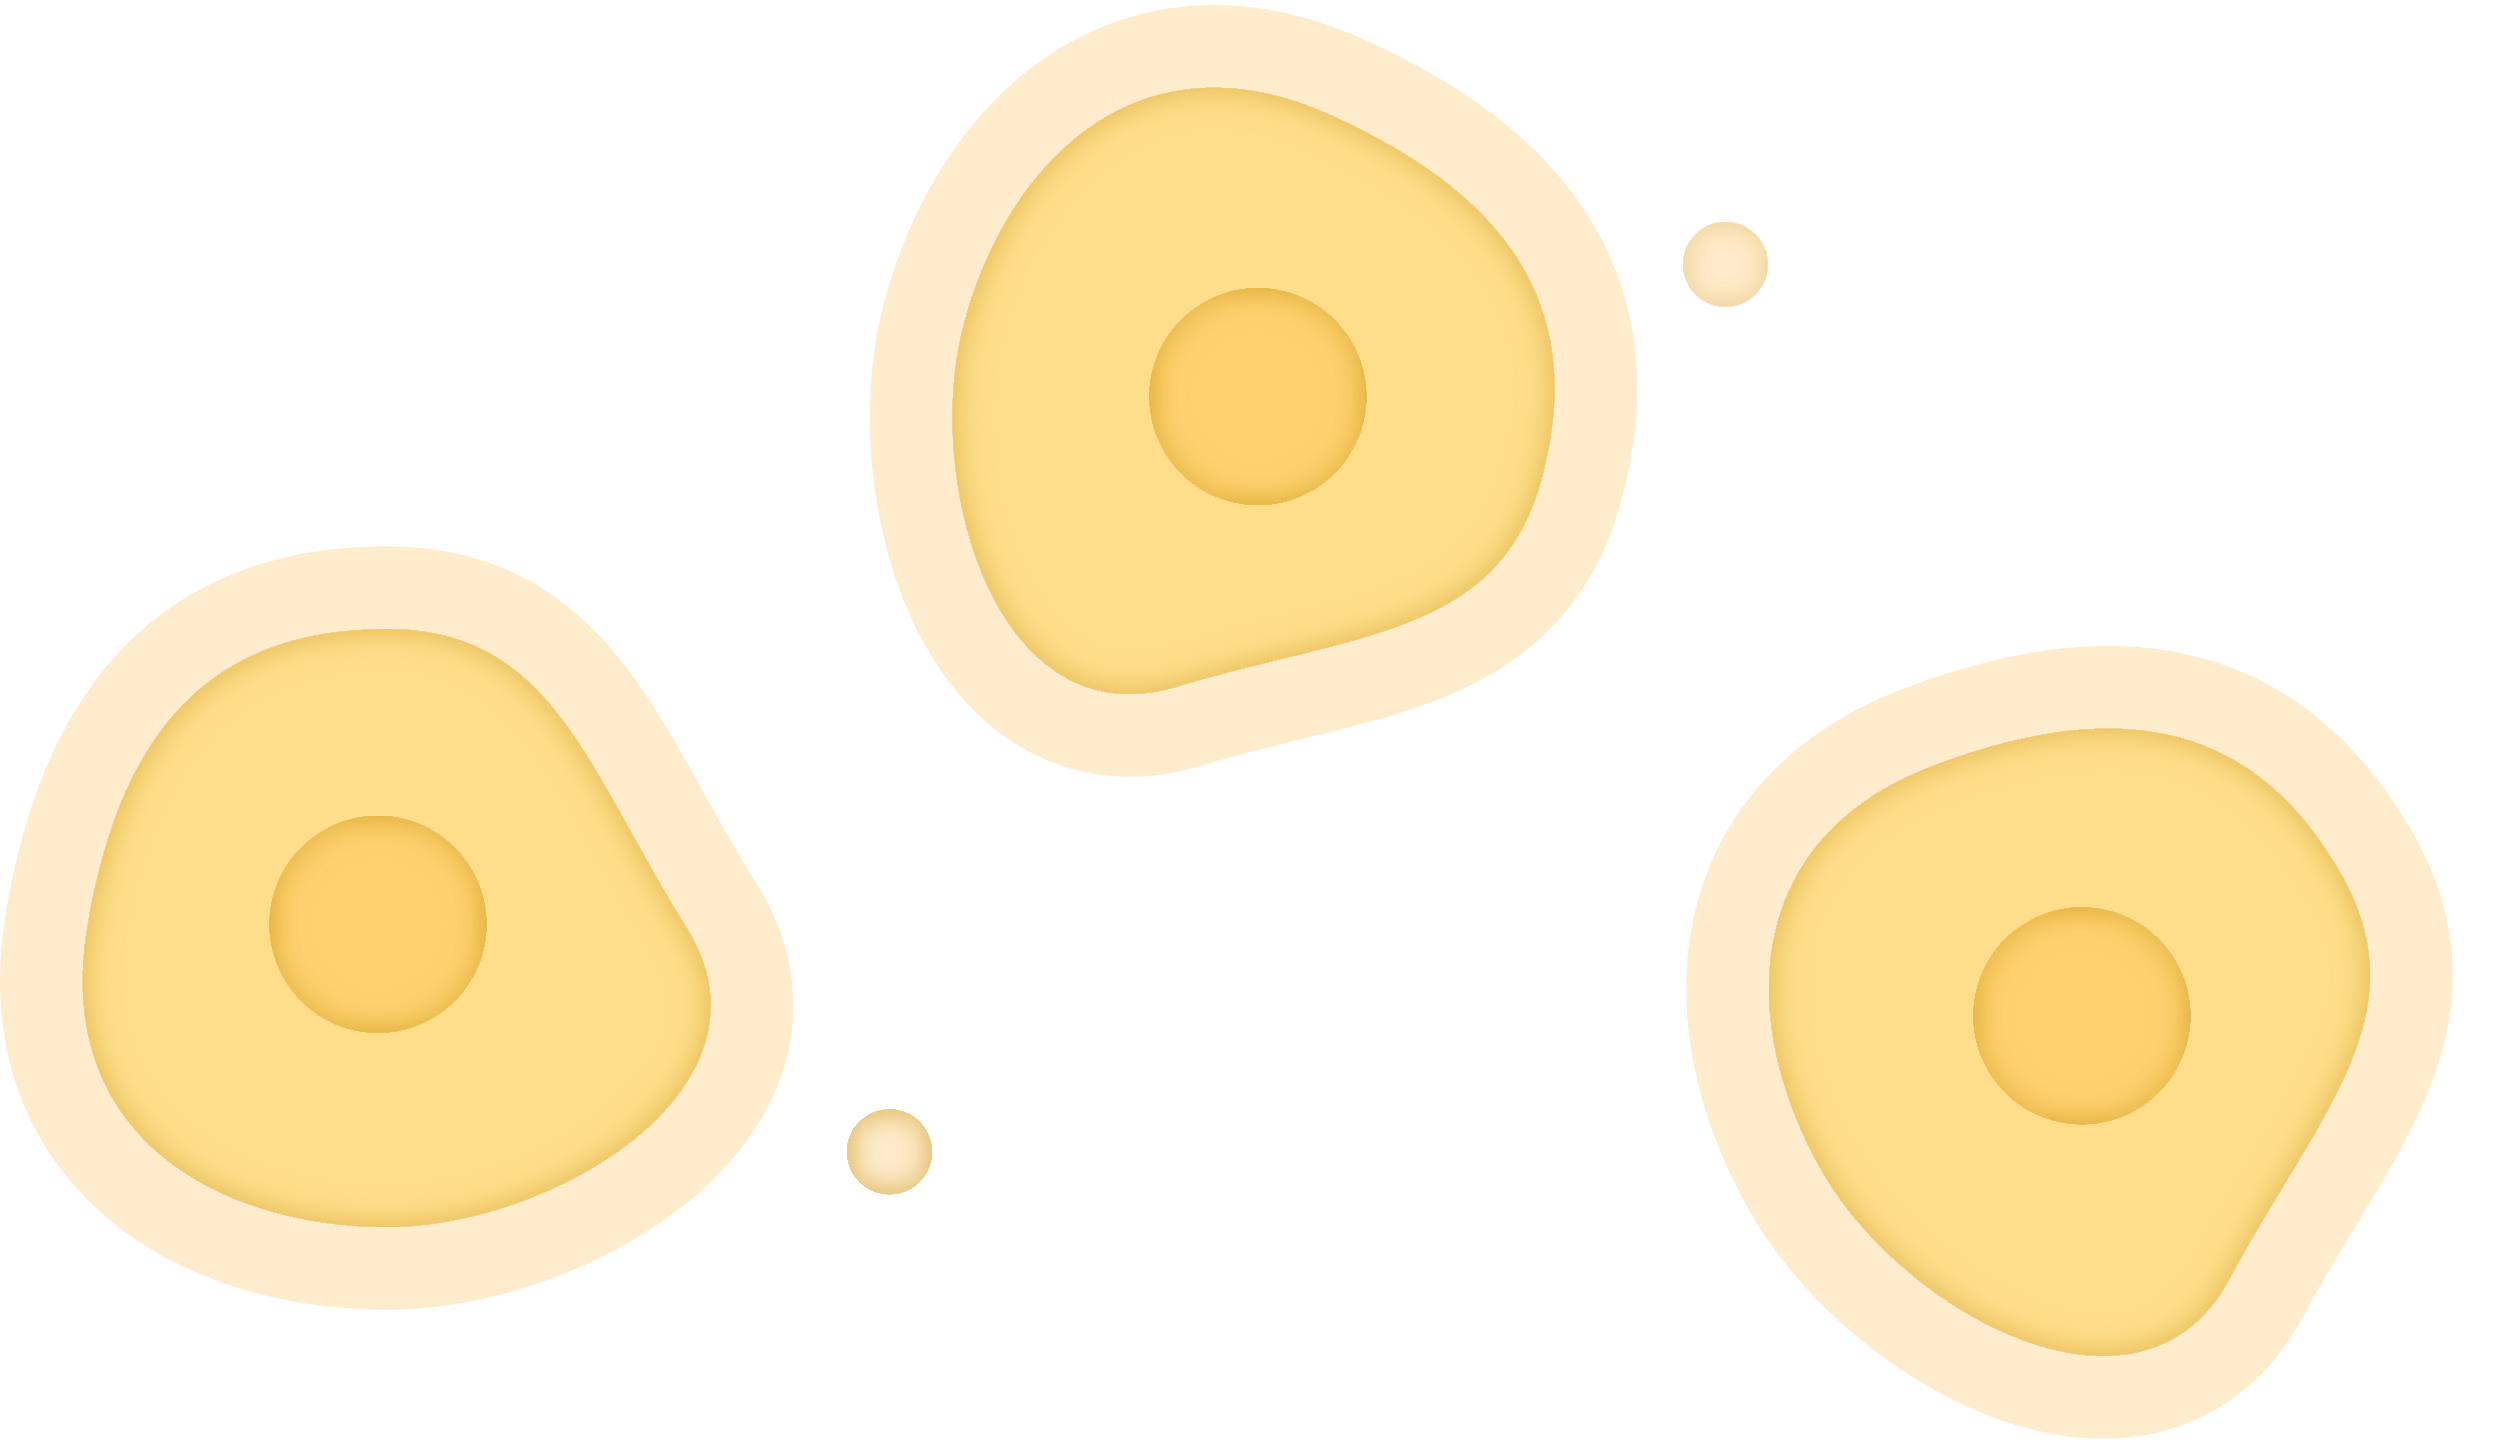
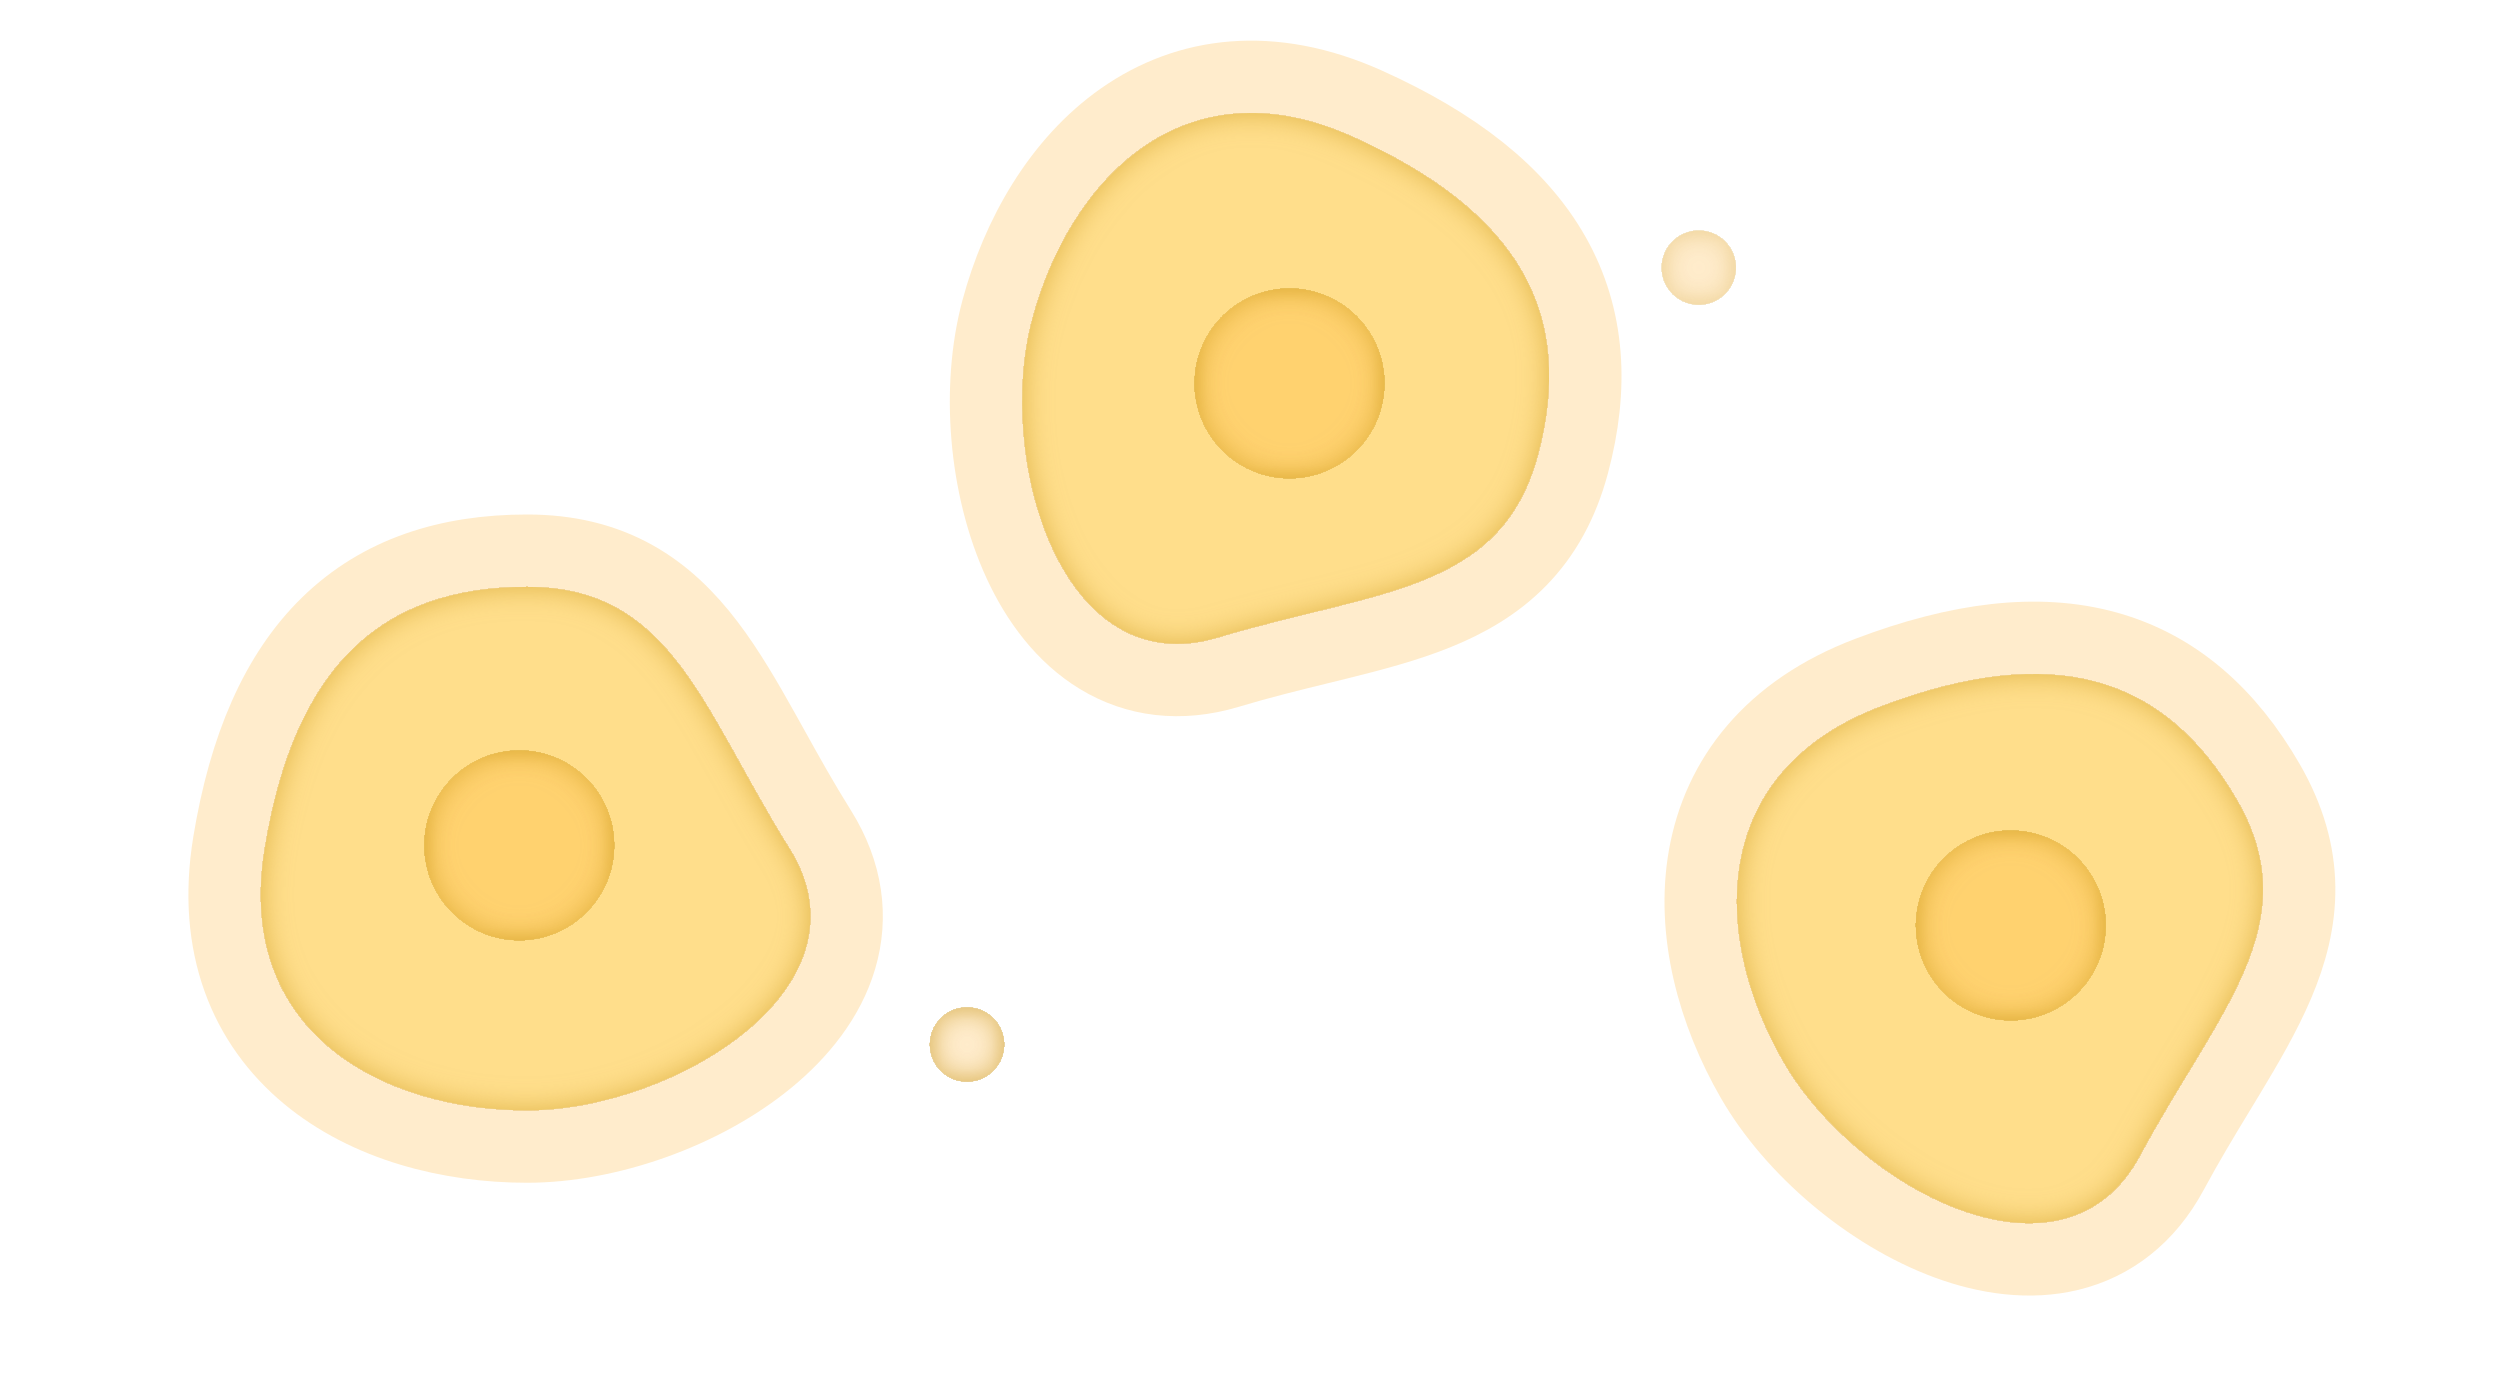
- <svg xmlns="http://www.w3.org/2000/svg" width="302" height="175" viewBox="0 0 302 175" fill="none">
-   <g filter="url(#filter0_i_428_659)">
-     <path d="M82.936 112.11C95.001 131.369 66.73 148.221 46.739 148.221C26.748 148.221 6.396 137.388 10.543 112.11C14.689 86.833 26.748 76 46.739 76C66.73 76 70.87 92.852 82.936 112.11Z" fill="#FFDE8B" />
+ <svg xmlns="http://www.w3.org/2000/svg" width="345" height="190" viewBox="0 0 345 190" fill="none">
+   <g filter="url(#filter0_i_785_1433)">
+     <path d="M108.936 117.11C121.001 136.369 92.73 153.221 72.739 153.221C52.748 153.221 32.396 142.388 36.542 117.11C40.689 91.833 52.748 81 72.739 81C92.73 81 96.87 97.852 108.936 117.11Z" fill="#FFDE8B" />
  </g>
-   <path d="M46.739 153.221C57.883 153.221 71.073 148.612 80.032 141.251C84.547 137.542 88.338 132.845 89.977 127.293C91.671 121.553 90.905 115.414 87.173 109.456C84.749 105.588 82.664 101.836 80.635 98.185C80.21 97.42 79.788 96.659 79.365 95.904C76.971 91.621 74.546 87.426 71.787 83.804C68.999 80.143 65.737 76.882 61.559 74.562C57.341 72.221 52.48 71 46.739 71C35.801 71 26.408 73.993 19.212 80.992C12.125 87.888 7.775 98.089 5.608 111.301C3.265 125.586 7.882 136.424 16.396 143.492C24.626 150.324 35.974 153.221 46.739 153.221Z" stroke="#FFA000" stroke-opacity="0.2" stroke-width="10" />
-   <g filter="url(#filter1_i_428_659)">
-     <path d="M142.091 82.958C120.403 89.489 111.356 58.145 116.468 39.065C121.581 19.985 137.249 3.364 160.605 13.864C183.961 24.363 191.341 38.677 186.228 57.757C181.116 76.837 163.78 76.427 142.091 82.958Z" fill="#FFDE8B" />
+   <path d="M72.739 158.221C83.883 158.221 97.073 153.612 106.032 146.251C110.547 142.542 114.337 137.845 115.977 132.293C117.672 126.553 116.905 120.414 113.173 114.456C110.749 110.588 108.664 106.836 106.635 103.185C106.21 102.42 105.788 101.66 105.365 100.904C102.971 96.621 100.546 92.426 97.787 88.804C94.999 85.143 91.737 81.882 87.558 79.562C83.341 77.221 78.48 76 72.739 76C61.801 76 52.408 78.993 45.212 85.992C38.125 92.888 33.776 103.089 31.608 116.301C29.265 130.586 33.882 141.424 42.396 148.492C50.626 155.324 61.974 158.221 72.739 158.221Z" stroke="#FFA000" stroke-opacity="0.2" stroke-width="10" />
+   <g filter="url(#filter1_i_785_1433)">
+     <path d="M168.091 87.958C146.403 94.489 137.356 63.145 142.468 44.065C147.581 24.985 163.249 8.364 186.605 18.864C209.961 29.363 217.341 43.677 212.228 62.757C207.116 81.837 189.78 81.427 168.091 87.958Z" fill="#FFDE8B" />
  </g>
-   <path d="M111.638 37.771C108.781 48.436 109.865 62.24 114.688 72.708C117.12 77.986 120.69 82.816 125.624 85.812C130.72 88.906 136.829 89.764 143.533 87.745C147.889 86.434 152.047 85.415 156.093 84.423C156.94 84.215 157.783 84.009 158.621 83.801C163.369 82.625 168.041 81.396 172.246 79.7C176.493 77.987 180.484 75.716 183.802 72.319C187.153 68.889 189.585 64.549 191.058 59.051C193.862 48.585 193.37 38.819 188.442 30.127C183.592 21.573 174.853 14.787 162.655 9.303C149.481 3.381 137.844 4.971 128.83 11.274C120.111 17.372 114.397 27.474 111.638 37.771Z" stroke="#FFA000" stroke-opacity="0.2" stroke-width="10" />
-   <g filter="url(#filter2_i_428_659)">
-     <path d="M269.306 154.467C258.588 174.421 230.027 158.655 220.151 141.549C210.274 124.442 209.601 101.61 233.541 92.519C257.48 83.429 272.82 88.332 282.696 105.438C292.572 122.545 280.024 134.513 269.306 154.467Z" fill="#FFDE8B" />
+   <path d="M137.638 42.771C134.781 53.436 135.865 67.24 140.688 77.708C143.12 82.986 146.69 87.816 151.624 90.812C156.72 93.906 162.829 94.764 169.533 92.745C173.889 91.434 178.047 90.415 182.093 89.423C182.94 89.215 183.783 89.009 184.621 88.801C189.369 87.625 194.041 86.396 198.246 84.7C202.493 82.987 206.484 80.716 209.802 77.319C213.153 73.889 215.585 69.549 217.058 64.051C219.862 53.585 219.37 43.819 214.442 35.127C209.592 26.573 200.853 19.787 188.655 14.303C175.481 8.381 163.844 9.971 154.83 16.274C146.111 22.372 140.397 32.474 137.638 42.771Z" stroke="#FFA000" stroke-opacity="0.2" stroke-width="10" />
+   <g filter="url(#filter2_i_785_1433)">
+     <path d="M295.306 159.467C284.588 179.421 256.027 163.655 246.151 146.549C236.274 129.442 235.601 106.61 259.541 97.519C283.48 88.429 298.82 93.332 308.696 110.438C318.572 127.545 306.024 139.513 295.306 159.467Z" fill="#FFDE8B" />
  </g>
-   <path d="M215.821 144.049C221.341 153.611 231.869 162.605 242.682 166.596C248.133 168.609 254.073 169.5 259.68 168.13C265.471 166.714 270.398 163.001 273.711 156.833C275.864 152.825 278.083 149.165 280.243 145.603C280.695 144.857 281.145 144.115 281.591 143.376C284.117 139.186 286.551 135.014 288.325 130.841C290.117 126.627 291.333 122.199 291.277 117.451C291.221 112.656 289.872 107.868 287.026 102.938C281.609 93.555 274.355 86.997 264.724 84.335C255.246 81.717 244.268 83.097 231.766 87.845C218.262 92.973 211.158 102.326 209.241 113.157C207.387 123.634 210.491 134.817 215.821 144.049Z" stroke="#FFA000" stroke-opacity="0.2" stroke-width="10" />
-   <g filter="url(#filter3_i_428_659)">
-     <circle cx="45.659" cy="111.659" r="13.09" fill="#FFA000" fill-opacity="0.2" />
+   <path d="M241.821 149.049C247.341 158.611 257.869 167.605 268.682 171.596C274.133 173.609 280.073 174.5 285.68 173.13C291.471 171.714 296.398 168.001 299.711 161.833C301.864 157.825 304.083 154.165 306.243 150.603C306.695 149.857 307.145 149.115 307.591 148.376C310.117 144.186 312.551 140.014 314.325 135.841C316.117 131.627 317.333 127.199 317.277 122.451C317.221 117.656 315.872 112.868 313.026 107.938C307.609 98.555 300.355 91.997 290.724 89.335C281.246 86.717 270.268 88.097 257.766 92.845C244.262 97.973 237.158 107.326 235.241 118.157C233.387 128.634 236.491 139.817 241.821 149.049Z" stroke="#FFA000" stroke-opacity="0.2" stroke-width="10" />
+   <g filter="url(#filter3_i_785_1433)">
+     <path d="M84.749 116.659C84.749 123.889 78.888 129.749 71.659 129.749C64.43 129.749 58.569 123.889 58.569 116.659C58.569 109.43 64.43 103.569 71.659 103.569C78.888 103.569 84.749 109.43 84.749 116.659Z" fill="#FFA000" fill-opacity="0.2" />
  </g>
-   <g filter="url(#filter4_i_428_659)">
-     <circle cx="151.95" cy="47.907" r="13.09" transform="rotate(105 151.95 47.907)" fill="#FFA000" fill-opacity="0.2" />
+   <g filter="url(#filter4_i_785_1433)">
+     <path d="M174.562 65.551C167.579 63.68 163.435 56.502 165.306 49.519C167.178 42.536 174.355 38.392 181.338 40.263C188.322 42.134 192.466 49.312 190.594 56.295C188.723 63.278 181.546 67.422 174.562 65.551Z" fill="#FFA000" fill-opacity="0.2" />
  </g>
-   <g filter="url(#filter5_i_428_659)">
-     <circle cx="107.448" cy="139.143" r="5.119" transform="rotate(105 107.448 139.143)" fill="#FFA000" fill-opacity="0.2" />
+   <g filter="url(#filter5_i_785_1433)">
+     <circle cx="133.448" cy="144.143" r="5.119" transform="rotate(105 133.448 144.143)" fill="#FFA000" fill-opacity="0.2" />
  </g>
-   <g filter="url(#filter6_i_428_659)">
-     <circle cx="208.433" cy="31.935" r="5.119" transform="rotate(105 208.433 31.9354)" fill="#FFA000" fill-opacity="0.2" />
+   <g filter="url(#filter6_i_785_1433)">
+     <circle cx="234.433" cy="36.935" r="5.119" transform="rotate(105 234.433 36.9354)" fill="#FFA000" fill-opacity="0.2" />
  </g>
-   <g filter="url(#filter7_i_428_659)">
-     <circle cx="251.493" cy="122.711" r="13.09" transform="rotate(60 251.493 122.711)" fill="#FFA000" fill-opacity="0.2" />
+   <g filter="url(#filter7_i_785_1433)">
+     <path d="M284.038 139.048C277.777 142.662 269.771 140.517 266.157 134.256C262.542 127.995 264.687 119.99 270.948 116.375C277.209 112.76 285.214 114.905 288.829 121.166C292.444 127.427 290.299 135.433 284.038 139.048Z" fill="#FFA000" fill-opacity="0.2" />
  </g>
  <defs>
-     <filter id="filter0_i_428_659" x="0.002" y="66" width="95.83" height="92.221" filterUnits="userSpaceOnUse" color-interpolation-filters="sRGB">
+     <filter id="filter0_i_785_1433" x="26.002" y="71" width="95.83" height="92.221" filterUnits="userSpaceOnUse" color-interpolation-filters="sRGB">
      <feFlood flood-opacity="0" result="BackgroundImageFix" />
      <feBlend mode="normal" in="SourceGraphic" in2="BackgroundImageFix" result="shape" />
      <feColorMatrix in="SourceAlpha" type="matrix" values="0 0 0 0 0 0 0 0 0 0 0 0 0 0 0 0 0 0 127 0" result="hardAlpha" />
      <feOffset />
      <feGaussianBlur stdDeviation="2" />
      <feComposite in2="hardAlpha" operator="arithmetic" k2="-1" k3="1" />
      <feColorMatrix type="matrix" values="0 0 0 0 0.753 0 0 0 0 0.537 0 0 0 0 0 0 0 0 0.5 0" />
-       <feBlend mode="normal" in2="shape" result="effect1_innerShadow_428_659" />
+       <feBlend mode="normal" in2="shape" result="effect1_innerShadow_785_1433" />
    </filter>
-     <filter id="filter1_i_428_659" x="105.075" y="0.609" width="92.692" height="93.228" filterUnits="userSpaceOnUse" color-interpolation-filters="sRGB">
+     <filter id="filter1_i_785_1433" x="131.075" y="5.609" width="92.692" height="93.228" filterUnits="userSpaceOnUse" color-interpolation-filters="sRGB">
      <feFlood flood-opacity="0" result="BackgroundImageFix" />
      <feBlend mode="normal" in="SourceGraphic" in2="BackgroundImageFix" result="shape" />
      <feColorMatrix in="SourceAlpha" type="matrix" values="0 0 0 0 0 0 0 0 0 0 0 0 0 0 0 0 0 0 127 0" result="hardAlpha" />
      <feOffset />
      <feGaussianBlur stdDeviation="2" />
      <feComposite in2="hardAlpha" operator="arithmetic" k2="-1" k3="1" />
      <feColorMatrix type="matrix" values="0 0 0 0 0.753 0 0 0 0 0.537 0 0 0 0 0 0 0 0 0.5 0" />
-       <feBlend mode="normal" in2="shape" result="effect1_innerShadow_428_659" />
+       <feBlend mode="normal" in2="shape" result="effect1_innerShadow_785_1433" />
    </filter>
-     <filter id="filter2_i_428_659" x="203.701" y="78.026" width="92.578" height="95.763" filterUnits="userSpaceOnUse" color-interpolation-filters="sRGB">
+     <filter id="filter2_i_785_1433" x="229.701" y="83.026" width="92.578" height="95.763" filterUnits="userSpaceOnUse" color-interpolation-filters="sRGB">
      <feFlood flood-opacity="0" result="BackgroundImageFix" />
      <feBlend mode="normal" in="SourceGraphic" in2="BackgroundImageFix" result="shape" />
      <feColorMatrix in="SourceAlpha" type="matrix" values="0 0 0 0 0 0 0 0 0 0 0 0 0 0 0 0 0 0 127 0" result="hardAlpha" />
      <feOffset />
      <feGaussianBlur stdDeviation="2" />
      <feComposite in2="hardAlpha" operator="arithmetic" k2="-1" k3="1" />
      <feColorMatrix type="matrix" values="0 0 0 0 0.753 0 0 0 0 0.537 0 0 0 0 0 0 0 0 0.5 0" />
-       <feBlend mode="normal" in2="shape" result="effect1_innerShadow_428_659" />
+       <feBlend mode="normal" in2="shape" result="effect1_innerShadow_785_1433" />
    </filter>
-     <filter id="filter3_i_428_659" x="32.569" y="98.569" width="26.18" height="26.18" filterUnits="userSpaceOnUse" color-interpolation-filters="sRGB">
+     <filter id="filter3_i_785_1433" x="58.569" y="103.569" width="26.18" height="26.18" filterUnits="userSpaceOnUse" color-interpolation-filters="sRGB">
      <feFlood flood-opacity="0" result="BackgroundImageFix" />
      <feBlend mode="normal" in="SourceGraphic" in2="BackgroundImageFix" result="shape" />
      <feColorMatrix in="SourceAlpha" type="matrix" values="0 0 0 0 0 0 0 0 0 0 0 0 0 0 0 0 0 0 127 0" result="hardAlpha" />
      <feOffset />
      <feGaussianBlur stdDeviation="2" />
      <feComposite in2="hardAlpha" operator="arithmetic" k2="-1" k3="1" />
      <feColorMatrix type="matrix" values="0 0 0 0 0.753 0 0 0 0 0.537 0 0 0 0 0 0 0 0 0.5 0" />
-       <feBlend mode="normal" in2="shape" result="effect1_innerShadow_428_659" />
+       <feBlend mode="normal" in2="shape" result="effect1_innerShadow_785_1433" />
    </filter>
-     <filter id="filter4_i_428_659" x="138.857" y="34.814" width="26.187" height="26.187" filterUnits="userSpaceOnUse" color-interpolation-filters="sRGB">
+     <filter id="filter4_i_785_1433" x="164.857" y="39.814" width="26.187" height="26.187" filterUnits="userSpaceOnUse" color-interpolation-filters="sRGB">
      <feFlood flood-opacity="0" result="BackgroundImageFix" />
      <feBlend mode="normal" in="SourceGraphic" in2="BackgroundImageFix" result="shape" />
      <feColorMatrix in="SourceAlpha" type="matrix" values="0 0 0 0 0 0 0 0 0 0 0 0 0 0 0 0 0 0 127 0" result="hardAlpha" />
      <feOffset />
      <feGaussianBlur stdDeviation="2" />
      <feComposite in2="hardAlpha" operator="arithmetic" k2="-1" k3="1" />
      <feColorMatrix type="matrix" values="0 0 0 0 0.753 0 0 0 0 0.537 0 0 0 0 0 0 0 0 0.5 0" />
-       <feBlend mode="normal" in2="shape" result="effect1_innerShadow_428_659" />
+       <feBlend mode="normal" in2="shape" result="effect1_innerShadow_785_1433" />
    </filter>
-     <filter id="filter5_i_428_659" x="102.328" y="134.023" width="10.24" height="10.24" filterUnits="userSpaceOnUse" color-interpolation-filters="sRGB">
+     <filter id="filter5_i_785_1433" x="128.328" y="139.023" width="10.24" height="10.24" filterUnits="userSpaceOnUse" color-interpolation-filters="sRGB">
      <feFlood flood-opacity="0" result="BackgroundImageFix" />
      <feBlend mode="normal" in="SourceGraphic" in2="BackgroundImageFix" result="shape" />
      <feColorMatrix in="SourceAlpha" type="matrix" values="0 0 0 0 0 0 0 0 0 0 0 0 0 0 0 0 0 0 127 0" result="hardAlpha" />
      <feOffset />
      <feGaussianBlur stdDeviation="2" />
      <feComposite in2="hardAlpha" operator="arithmetic" k2="-1" k3="1" />
      <feColorMatrix type="matrix" values="0 0 0 0 0.753 0 0 0 0 0.537 0 0 0 0 0 0 0 0 0.5 0" />
-       <feBlend mode="normal" in2="shape" result="effect1_innerShadow_428_659" />
+       <feBlend mode="normal" in2="shape" result="effect1_innerShadow_785_1433" />
    </filter>
-     <filter id="filter6_i_428_659" x="203.313" y="26.815" width="10.24" height="10.24" filterUnits="userSpaceOnUse" color-interpolation-filters="sRGB">
+     <filter id="filter6_i_785_1433" x="229.313" y="31.815" width="10.24" height="10.24" filterUnits="userSpaceOnUse" color-interpolation-filters="sRGB">
      <feFlood flood-opacity="0" result="BackgroundImageFix" />
      <feBlend mode="normal" in="SourceGraphic" in2="BackgroundImageFix" result="shape" />
      <feColorMatrix in="SourceAlpha" type="matrix" values="0 0 0 0 0 0 0 0 0 0 0 0 0 0 0 0 0 0 127 0" result="hardAlpha" />
      <feOffset />
      <feGaussianBlur stdDeviation="2" />
      <feComposite in2="hardAlpha" operator="arithmetic" k2="-1" k3="1" />
      <feColorMatrix type="matrix" values="0 0 0 0 0.753 0 0 0 0 0.537 0 0 0 0 0 0 0 0 0.25 0" />
-       <feBlend mode="normal" in2="shape" result="effect1_innerShadow_428_659" />
+       <feBlend mode="normal" in2="shape" result="effect1_innerShadow_785_1433" />
    </filter>
-     <filter id="filter7_i_428_659" x="238.401" y="109.619" width="26.184" height="26.184" filterUnits="userSpaceOnUse" color-interpolation-filters="sRGB">
+     <filter id="filter7_i_785_1433" x="264.401" y="114.619" width="26.184" height="26.184" filterUnits="userSpaceOnUse" color-interpolation-filters="sRGB">
      <feFlood flood-opacity="0" result="BackgroundImageFix" />
      <feBlend mode="normal" in="SourceGraphic" in2="BackgroundImageFix" result="shape" />
      <feColorMatrix in="SourceAlpha" type="matrix" values="0 0 0 0 0 0 0 0 0 0 0 0 0 0 0 0 0 0 127 0" result="hardAlpha" />
      <feOffset />
      <feGaussianBlur stdDeviation="2" />
      <feComposite in2="hardAlpha" operator="arithmetic" k2="-1" k3="1" />
      <feColorMatrix type="matrix" values="0 0 0 0 0.753 0 0 0 0 0.537 0 0 0 0 0 0 0 0 0.5 0" />
-       <feBlend mode="normal" in2="shape" result="effect1_innerShadow_428_659" />
+       <feBlend mode="normal" in2="shape" result="effect1_innerShadow_785_1433" />
    </filter>
  </defs>
</svg>
